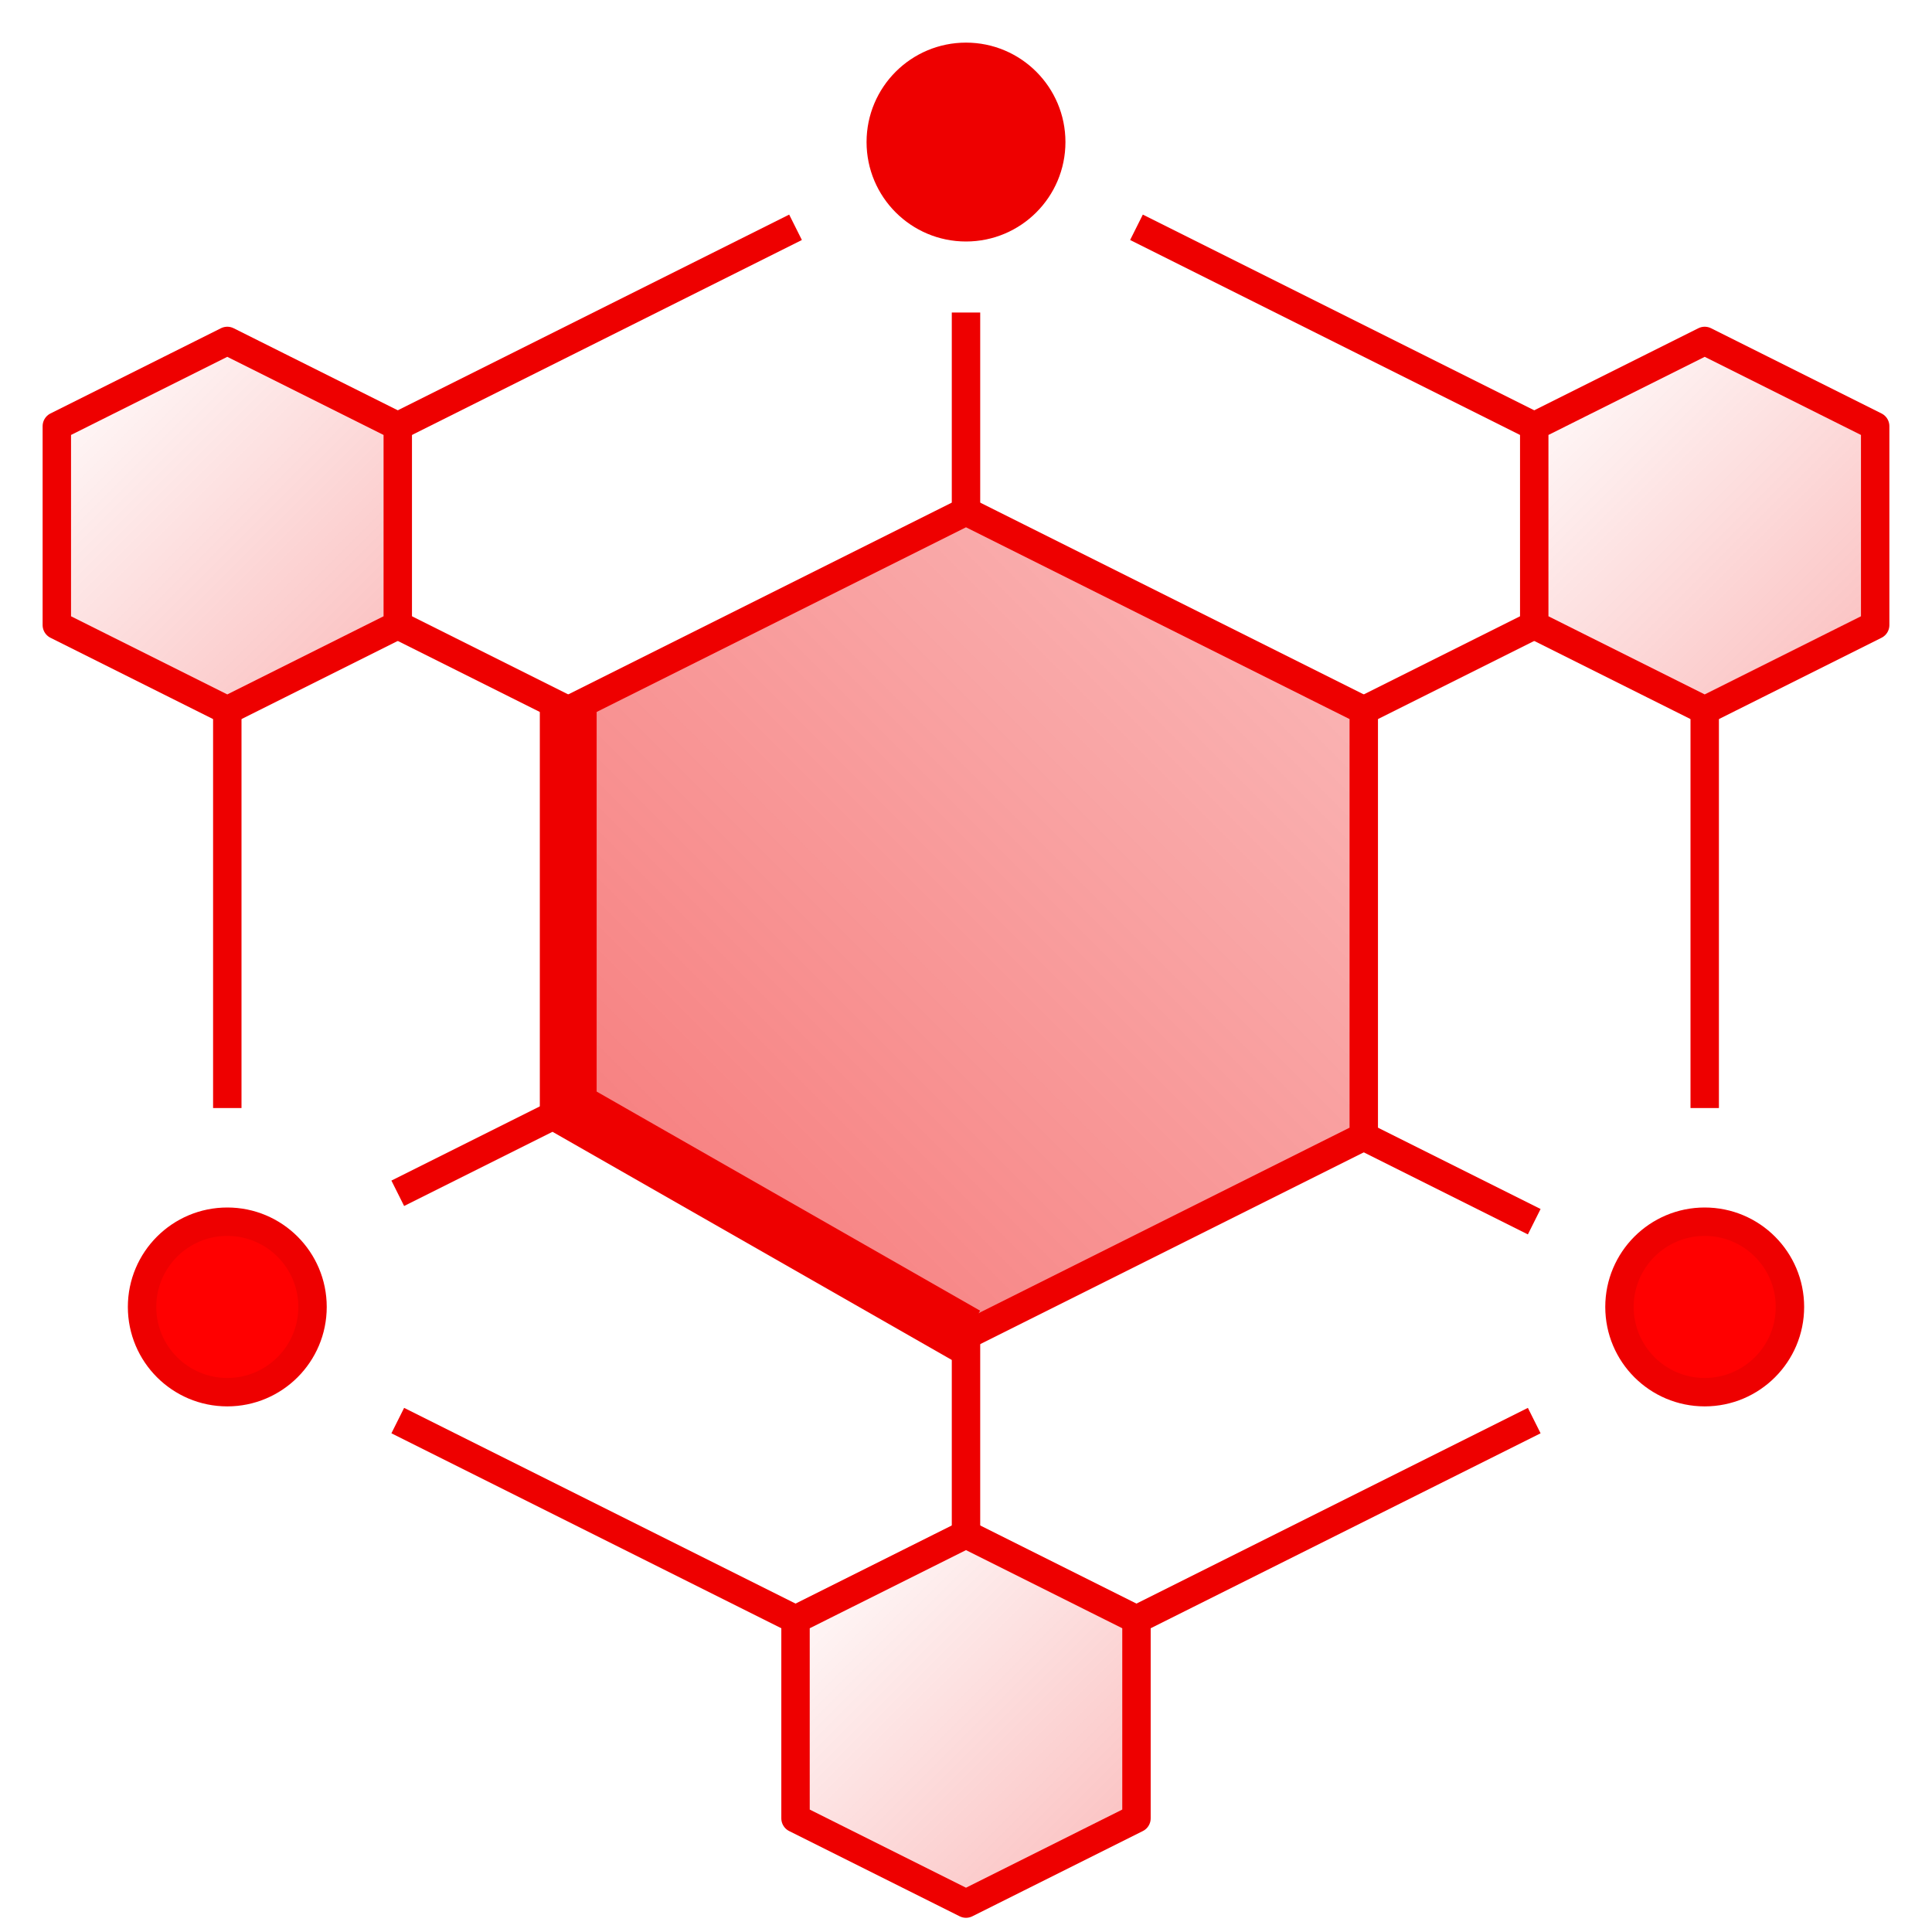
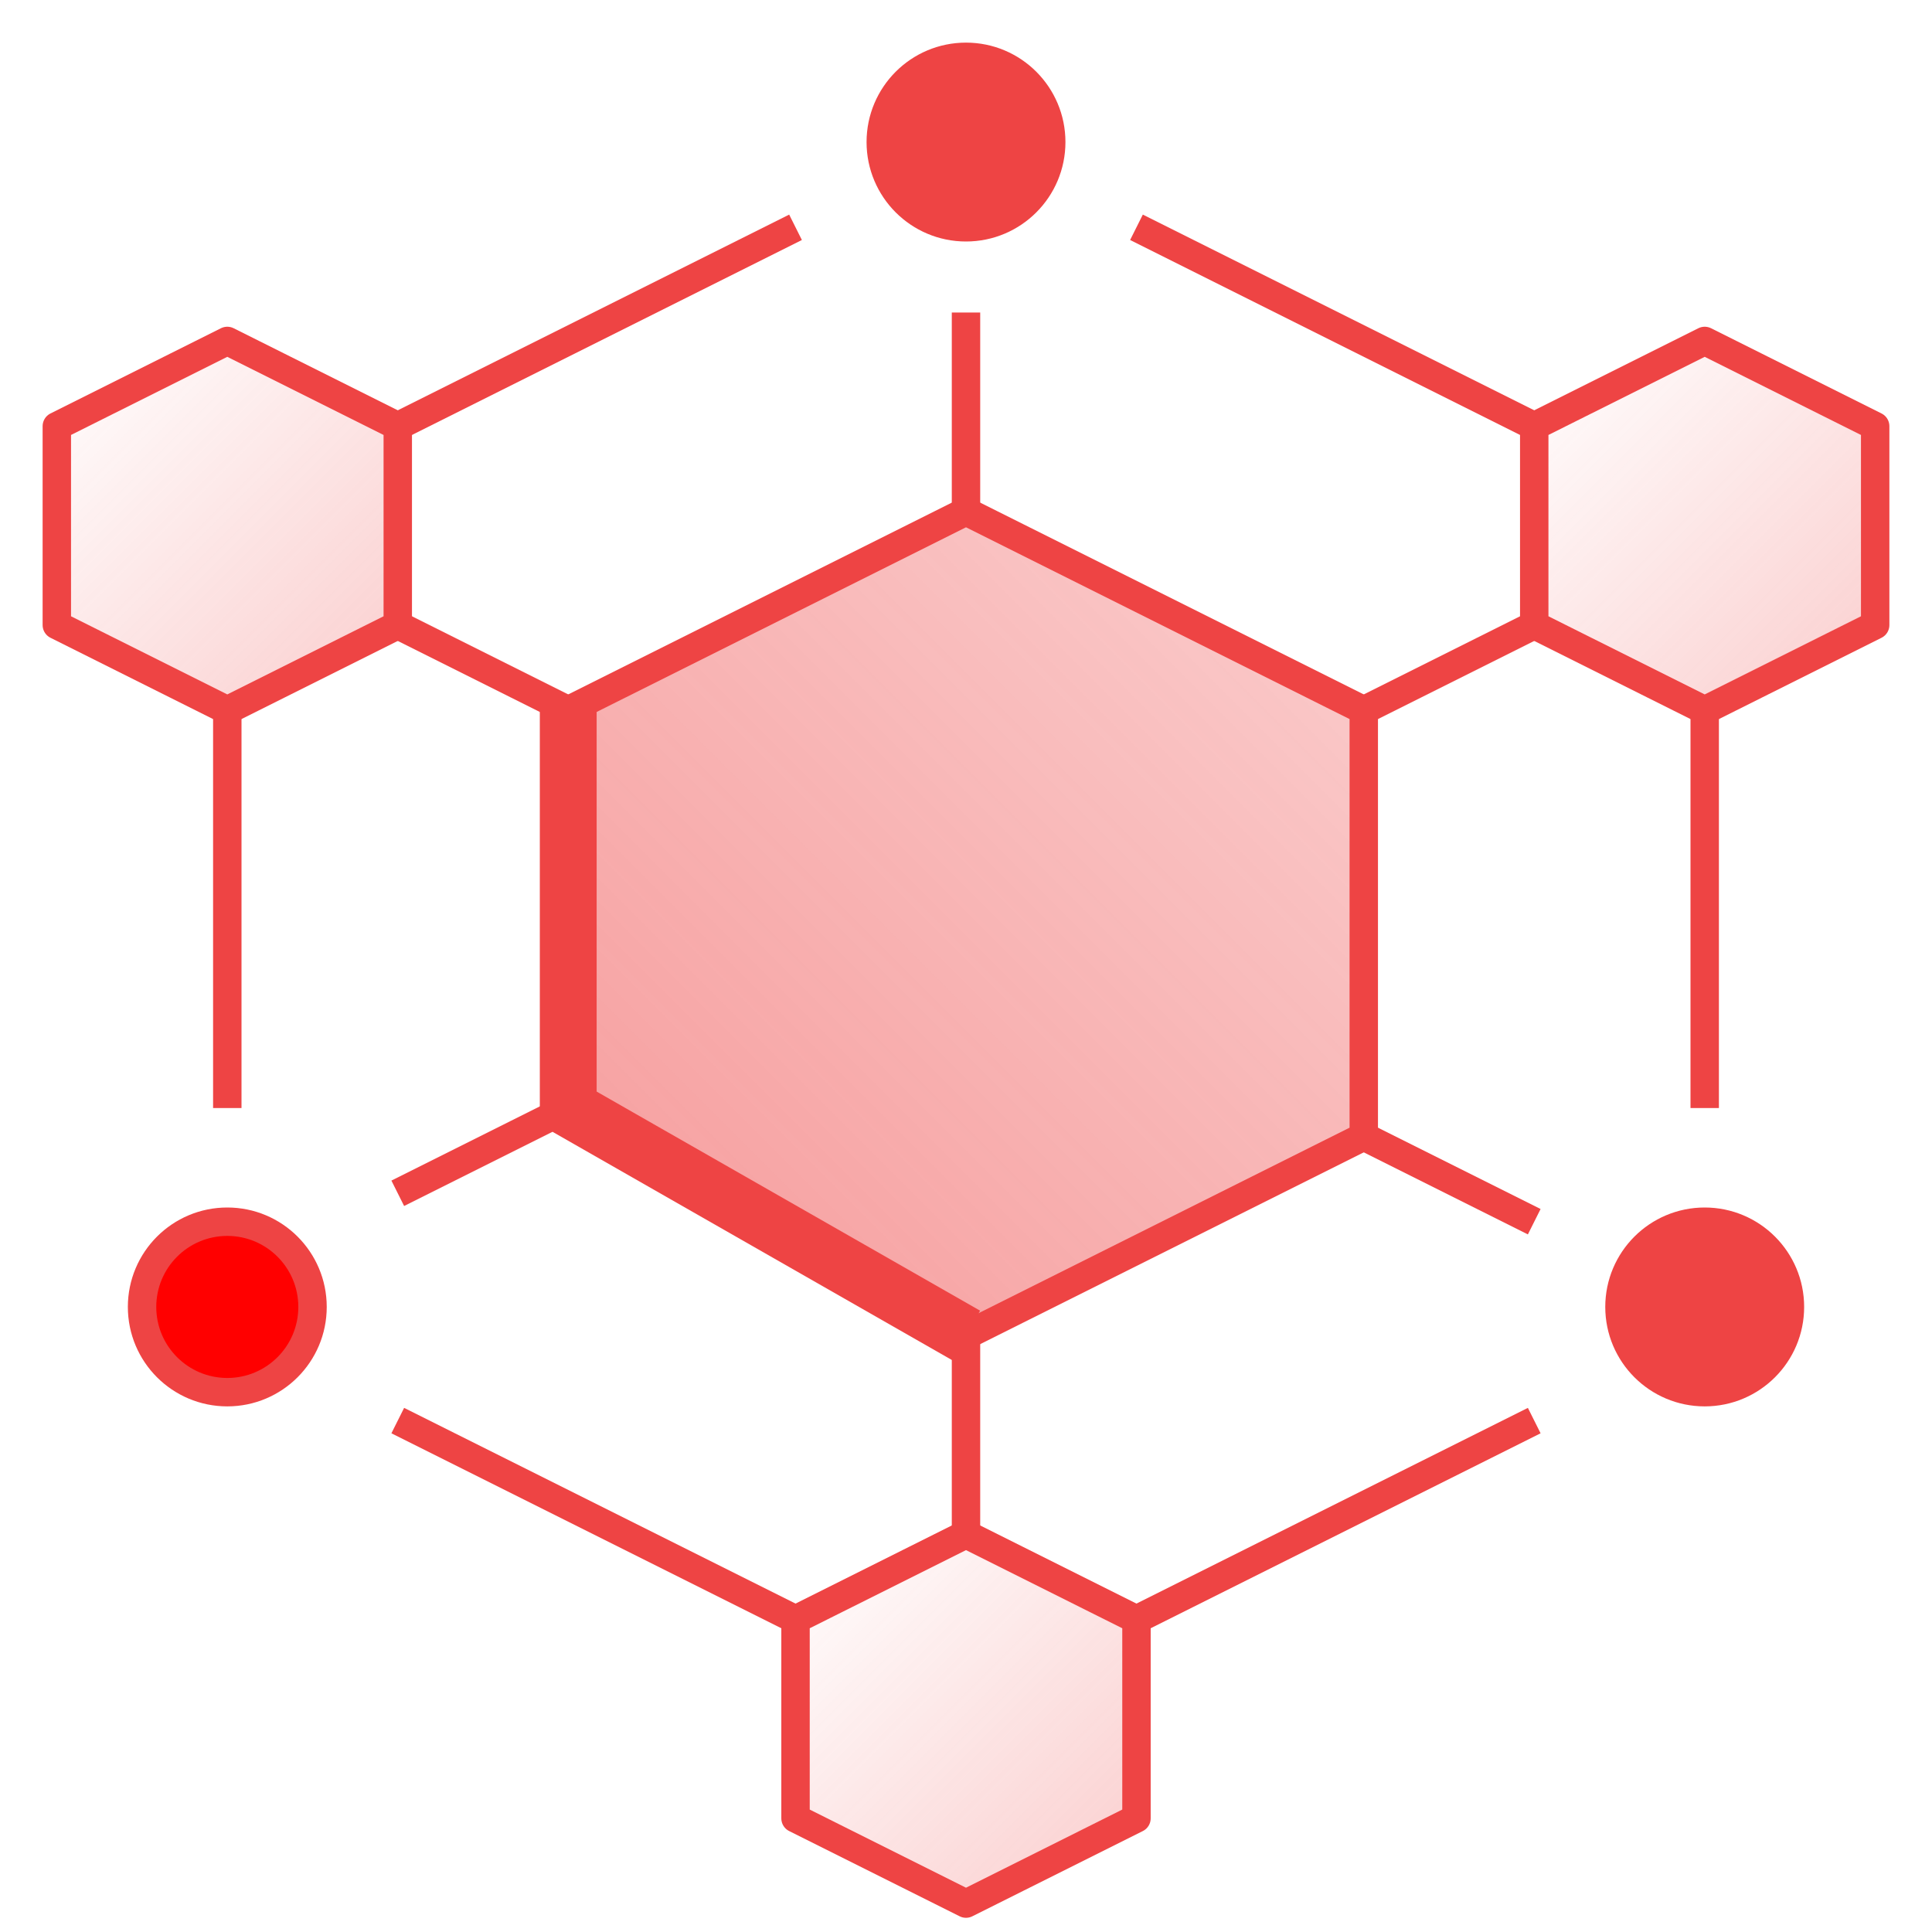
<svg xmlns="http://www.w3.org/2000/svg" viewBox="0 0 544 544" fill="none" stroke-linecap="square" stroke-miterlimit="10">
  <clipPath id="prefix__a">
    <path d="M0 0h544v544H0V0z" />
  </clipPath>
  <g clip-path="url(#prefix__a)">
    <path fill="none" d="M0 0h544v544H0z" />
    <defs>
      <linearGradient id="prefix__b" gradientUnits="userSpaceOnUse" gradientTransform="scale(11.89207)" spreadMethod="pad" x1="-3.027" y1="12.445" x2="5.382" y2="20.854">
-         <stop offset="0" stop-color="#e00" stop-opacity="0" />
-         <stop offset="1" stop-color="#e00" stop-opacity=".267" />
+         <stop offset="0" stop-color="#e44" stop-opacity="0" />
+         <stop offset="1" stop-color="#e44" stop-opacity=".267" />
      </linearGradient>
    </defs>
    <path fill="url(#prefix__b)" d="M16 120l48-24 48 24v56l-48 24-48-24z" fill-rule="evenodd" />
-     <path stroke="#e00" stroke-width="8" stroke-linejoin="round" stroke-linecap="butt" d="M16 120l48-24 48 24v56l-48 24-48-24z" />
+     <path stroke="#e44" stroke-width="8" stroke-linejoin="round" stroke-linecap="butt" d="M16 120l48-24 48 24v56l-48 24-48-24z" />
    <path fill="none" d="M112 120l112-56" />
-     <path stroke="#e00" stroke-width="8" stroke-linejoin="round" stroke-linecap="butt" d="M112 120l112-56" />
+     <path stroke="#e44" stroke-width="8" stroke-linejoin="round" stroke-linecap="butt" d="M112 120l112-56" />
    <path fill="none" d="M64 200v112" />
-     <path stroke="#e00" stroke-width="8" stroke-linejoin="round" stroke-linecap="butt" d="M64 200v112" />
+     <path stroke="#e44" stroke-width="8" stroke-linejoin="round" stroke-linecap="butt" d="M64 200v112" />
    <path fill="red" d="M40 368c0-13.255 10.745-24 24-24a24 24 0 0124 24c0 13.255-10.745 24-24 24s-24-10.745-24-24z" fill-rule="evenodd" />
-     <path stroke="#e00" stroke-width="8" stroke-linejoin="round" stroke-linecap="butt" d="M40 368h0c0-13.255 10.745-24 24-24h0a24 24 0 0124 24h0c0 13.255-10.745 24-24 24h0c-13.255 0-24-10.745-24-24z" />
-     <path fill="#e00" d="M248 40c0-13.255 10.745-24 24-24a24 24 0 0124 24c0 13.255-10.745 24-24 24s-24-10.745-24-24z" fill-rule="evenodd" />
-     <path stroke="#e00" stroke-width="8" stroke-linejoin="round" stroke-linecap="butt" d="M248 40h0c0-13.255 10.745-24 24-24h0a24 24 0 0124 24h0c0 13.255-10.745 24-24 24h0c-13.255 0-24-10.745-24-24z" />
+     <path stroke="#e44" stroke-width="8" stroke-linejoin="round" stroke-linecap="butt" d="M40 368h0c0-13.255 10.745-24 24-24h0a24 24 0 0124 24h0c0 13.255-10.745 24-24 24h0c-13.255 0-24-10.745-24-24z" />
+     <path fill="#e44" d="M248 40c0-13.255 10.745-24 24-24a24 24 0 0124 24c0 13.255-10.745 24-24 24s-24-10.745-24-24z" fill-rule="evenodd" />
+     <path stroke="#e44" stroke-width="8" stroke-linejoin="round" stroke-linecap="butt" d="M248 40h0c0-13.255 10.745-24 24-24h0a24 24 0 0124 24h0c0 13.255-10.745 24-24 24h0c-13.255 0-24-10.745-24-24z" />
    <defs>
      <linearGradient id="prefix__c" gradientUnits="userSpaceOnUse" gradientTransform="scale(11.89207)" spreadMethod="pad" x1="14.463" y1="40.699" x2="22.872" y2="49.108">
-         <stop offset="0" stop-color="#e00" stop-opacity="0" />
-         <stop offset="1" stop-color="#e00" stop-opacity=".267" />
+         <stop offset="0" stop-color="#e44" stop-opacity="0" />
+         <stop offset="1" stop-color="#e44" stop-opacity=".267" />
      </linearGradient>
    </defs>
    <path fill="url(#prefix__c)" d="M224 456l48-24 48 24v56l-48 24-48-24z" fill-rule="evenodd" />
-     <path stroke="#e00" stroke-width="8" stroke-linejoin="round" stroke-linecap="butt" d="M224 456l48-24 48 24v56l-48 24-48-24z" />
+     <path stroke="#e44" stroke-width="8" stroke-linejoin="round" stroke-linecap="butt" d="M224 456l48-24 48 24v56l-48 24-48-24z" />
    <path fill="none" d="M112 400l112 56" />
-     <path stroke="#e00" stroke-width="8" stroke-linejoin="round" stroke-linecap="butt" d="M112 400l112 56" />
+     <path stroke="#e44" stroke-width="8" stroke-linejoin="round" stroke-linecap="butt" d="M112 400l112 56" />
    <path fill="none" d="M432 400l-112 56" />
-     <path stroke="#e00" stroke-width="8" stroke-linejoin="round" stroke-linecap="butt" d="M432 400l-112 56" />
+     <path stroke="#e44" stroke-width="8" stroke-linejoin="round" stroke-linecap="butt" d="M432 400l-112 56" />
    <path fill="none" d="M112 176l48 24" />
-     <path stroke="#e00" stroke-width="8" stroke-linejoin="round" stroke-linecap="butt" d="M112 176l48 24" />
+     <path stroke="#e44" stroke-width="8" stroke-linejoin="round" stroke-linecap="butt" d="M112 176l48 24" />
    <path fill="none" d="M272 88v56" />
-     <path stroke="#e00" stroke-width="8" stroke-linejoin="round" stroke-linecap="butt" d="M272 88v56" />
+     <path stroke="#e44" stroke-width="8" stroke-linejoin="round" stroke-linecap="butt" d="M272 88v56" />
    <path fill="none" d="M272 376v56" />
-     <path stroke="#e00" stroke-width="8" stroke-linejoin="round" stroke-linecap="butt" d="M272 376v56" />
+     <path stroke="#e44" stroke-width="8" stroke-linejoin="round" stroke-linecap="butt" d="M272 376v56" />
    <path fill="none" d="M160 312l-48 24" />
-     <path stroke="#e00" stroke-width="8" stroke-linejoin="round" stroke-linecap="butt" d="M160 312l-48 24" />
+     <path stroke="#e44" stroke-width="8" stroke-linejoin="round" stroke-linecap="butt" d="M160 312l-48 24" />
    <path fill="none" d="M432 176l-48 24" />
-     <path stroke="#e00" stroke-width="8" stroke-linejoin="round" stroke-linecap="butt" d="M432 176l-48 24" />
+     <path stroke="#e44" stroke-width="8" stroke-linejoin="round" stroke-linecap="butt" d="M432 176l-48 24" />
    <path fill="none" d="M384 320l48 24" />
-     <path stroke="#e00" stroke-width="8" stroke-linejoin="round" stroke-linecap="butt" d="M384 320l48 24" />
+     <path stroke="#e44" stroke-width="8" stroke-linejoin="round" stroke-linecap="butt" d="M384 320l48 24" />
    <defs>
      <linearGradient id="prefix__d" gradientUnits="userSpaceOnUse" gradientTransform="scale(17.95663)" spreadMethod="pad" x1="15.147" y1="27.177" x2="27.845" y2="14.479">
-         <stop offset="0" stop-color="#e00" stop-opacity=".533" />
-         <stop offset="1" stop-color="#e00" stop-opacity=".267" />
+         <stop offset="0" stop-color="#e44" stop-opacity=".533" />
+         <stop offset="1" stop-color="#e44" stop-opacity=".267" />
      </linearGradient>
    </defs>
    <path fill="url(#prefix__d)" d="M272 144l-112 56v112l112 64 112-56V200z" fill-rule="evenodd" />
-     <path stroke="#e00" stroke-width="8" stroke-linejoin="round" stroke-linecap="butt" d="M272 144l-112 56v112l112 64 112-56V200z" />
+     <path stroke="#e44" stroke-width="8" stroke-linejoin="round" stroke-linecap="butt" d="M272 144l-112 56v112l112 64 112-56V200z" />
    <defs>
      <linearGradient id="prefix__e" gradientUnits="userSpaceOnUse" gradientTransform="scale(11.89207)" spreadMethod="pad" x1="31.954" y1="12.445" x2="40.363" y2="20.854">
-         <stop offset="0" stop-color="#e00" stop-opacity="0" />
-         <stop offset="1" stop-color="#e00" stop-opacity=".267" />
+         <stop offset="0" stop-color="#e44" stop-opacity="0" />
+         <stop offset="1" stop-color="#e44" stop-opacity=".267" />
      </linearGradient>
    </defs>
    <path fill="url(#prefix__e)" d="M432 120l48-24 48 24v56l-48 24-48-24z" fill-rule="evenodd" />
-     <path stroke="#e00" stroke-width="8" stroke-linejoin="round" stroke-linecap="butt" d="M432 120l48-24 48 24v56l-48 24-48-24z" />
+     <path stroke="#e44" stroke-width="8" stroke-linejoin="round" stroke-linecap="butt" d="M432 120l48-24 48 24v56l-48 24-48-24z" />
    <path fill="none" d="M432 120L320 64" />
-     <path stroke="#e00" stroke-width="8" stroke-linejoin="round" stroke-linecap="butt" d="M432 120L320 64" />
+     <path stroke="#e44" stroke-width="8" stroke-linejoin="round" stroke-linecap="butt" d="M432 120L320 64" />
    <path fill="none" d="M480 200v112" />
-     <path stroke="#e00" stroke-width="8" stroke-linejoin="round" stroke-linecap="butt" d="M480 200v112" />
-     <path fill="red" d="M456 368c0-13.255 10.745-24 24-24a24 24 0 0124 24c0 13.255-10.745 24-24 24s-24-10.745-24-24z" fill-rule="evenodd" />
-     <path stroke="#e00" stroke-width="8" stroke-linejoin="round" stroke-linecap="butt" d="M456 368h0c0-13.255 10.745-24 24-24h0a24 24 0 0124 24h0c0 13.255-10.745 24-24 24h0c-13.255 0-24-10.745-24-24z" />
+     <path stroke="#e44" stroke-width="8" stroke-linejoin="round" stroke-linecap="butt" d="M480 200v112" />
+     <path fill="#e44" d="M456 368c0-13.255 10.745-24 24-24a24 24 0 0124 24c0 13.255-10.745 24-24 24s-24-10.745-24-24z" fill-rule="evenodd" />
+     <path stroke="#e44" stroke-width="8" stroke-linejoin="round" stroke-linecap="butt" d="M456 368h0c0-13.255 10.745-24 24-24h0a24 24 0 0124 24h0c0 13.255-10.745 24-24 24h0c-13.255 0-24-10.745-24-24z" />
    <path fill="none" d="M160 200v112l112 64" />
-     <path stroke="#e00" stroke-width="16" stroke-linejoin="round" stroke-linecap="butt" d="M160 200v112l112 64" />
+     <path stroke="#e44" stroke-width="16" stroke-linejoin="round" stroke-linecap="butt" d="M160 200v112l112 64" />
  </g>
</svg>
